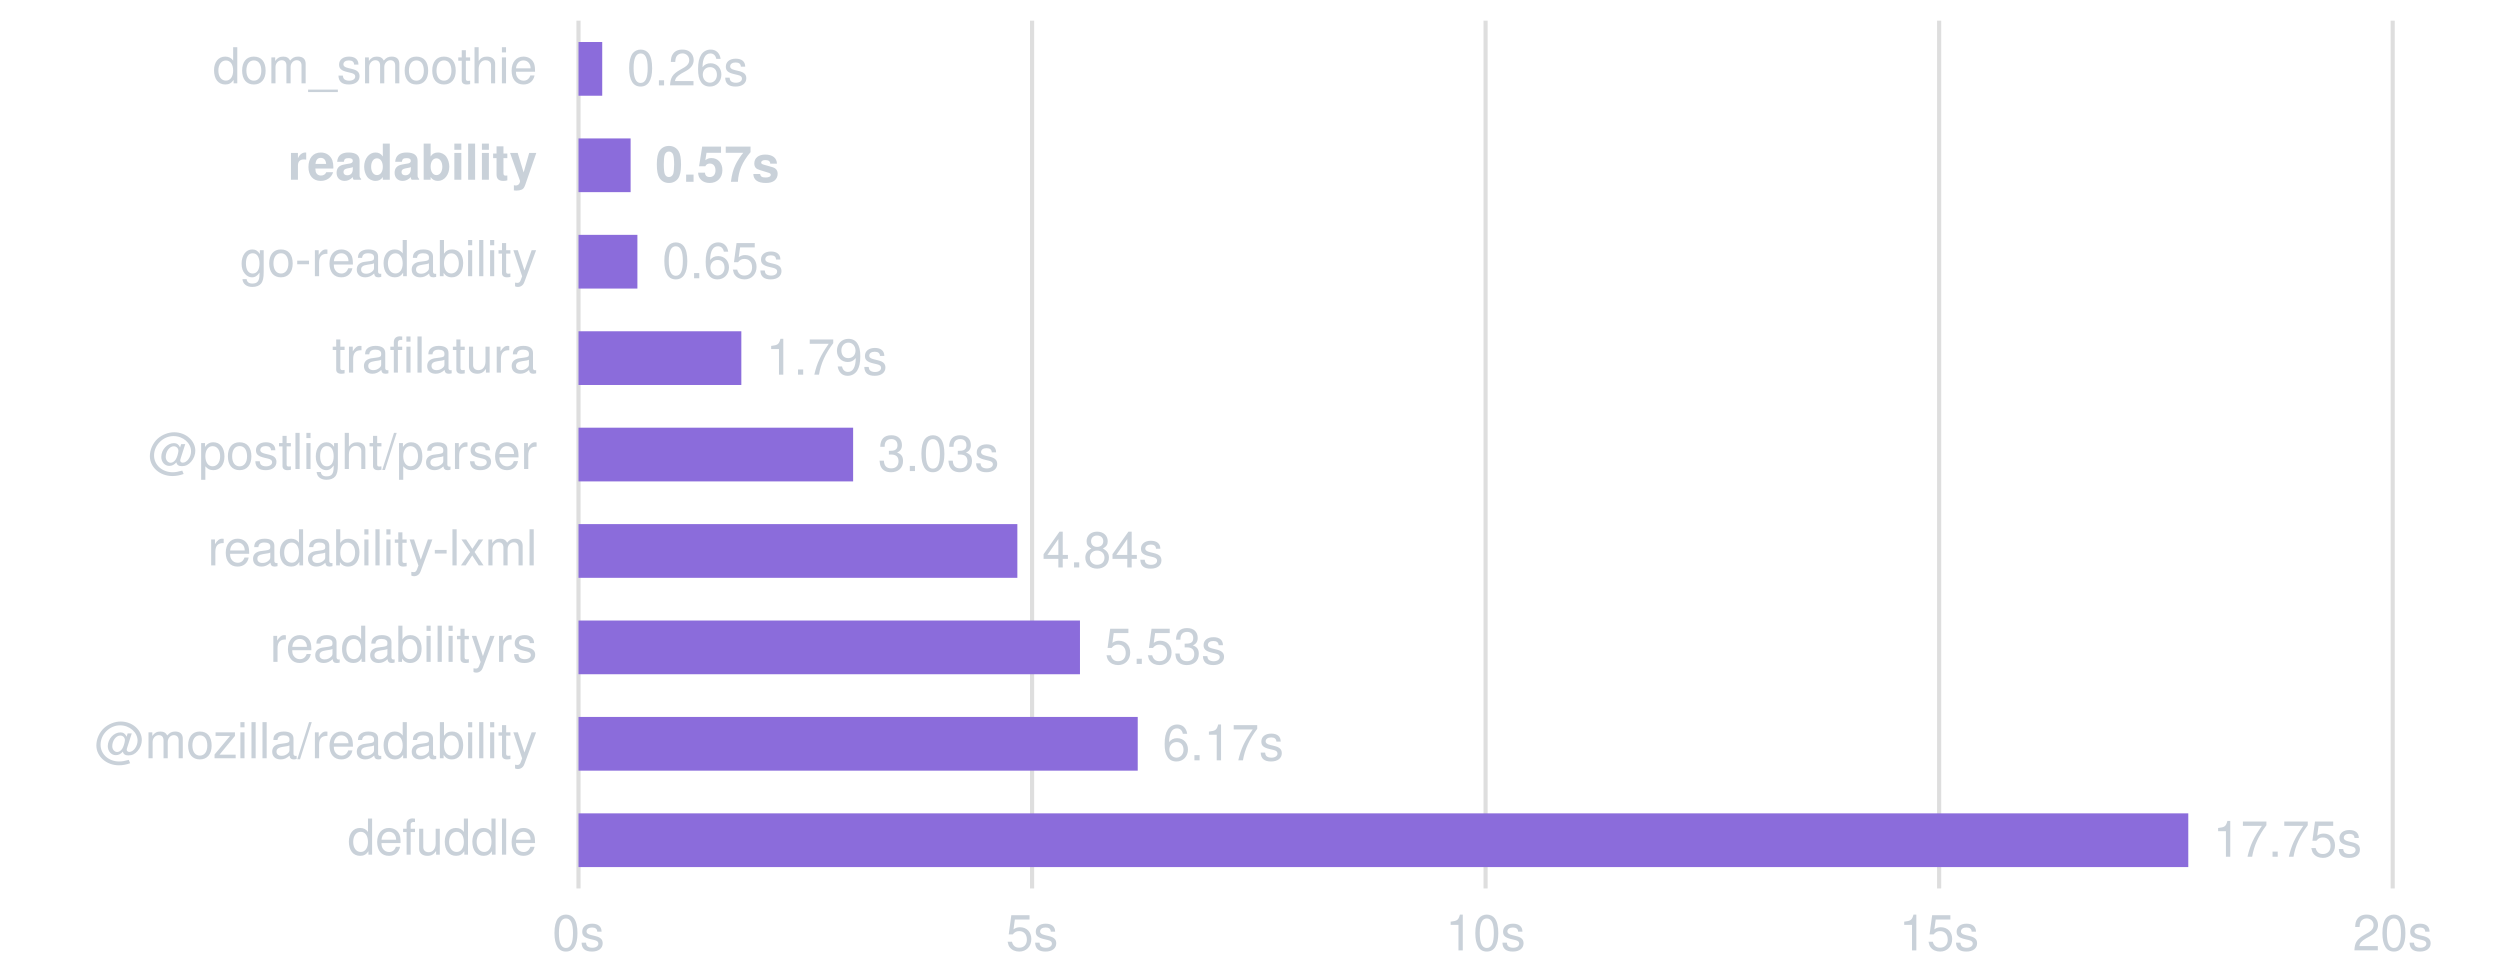
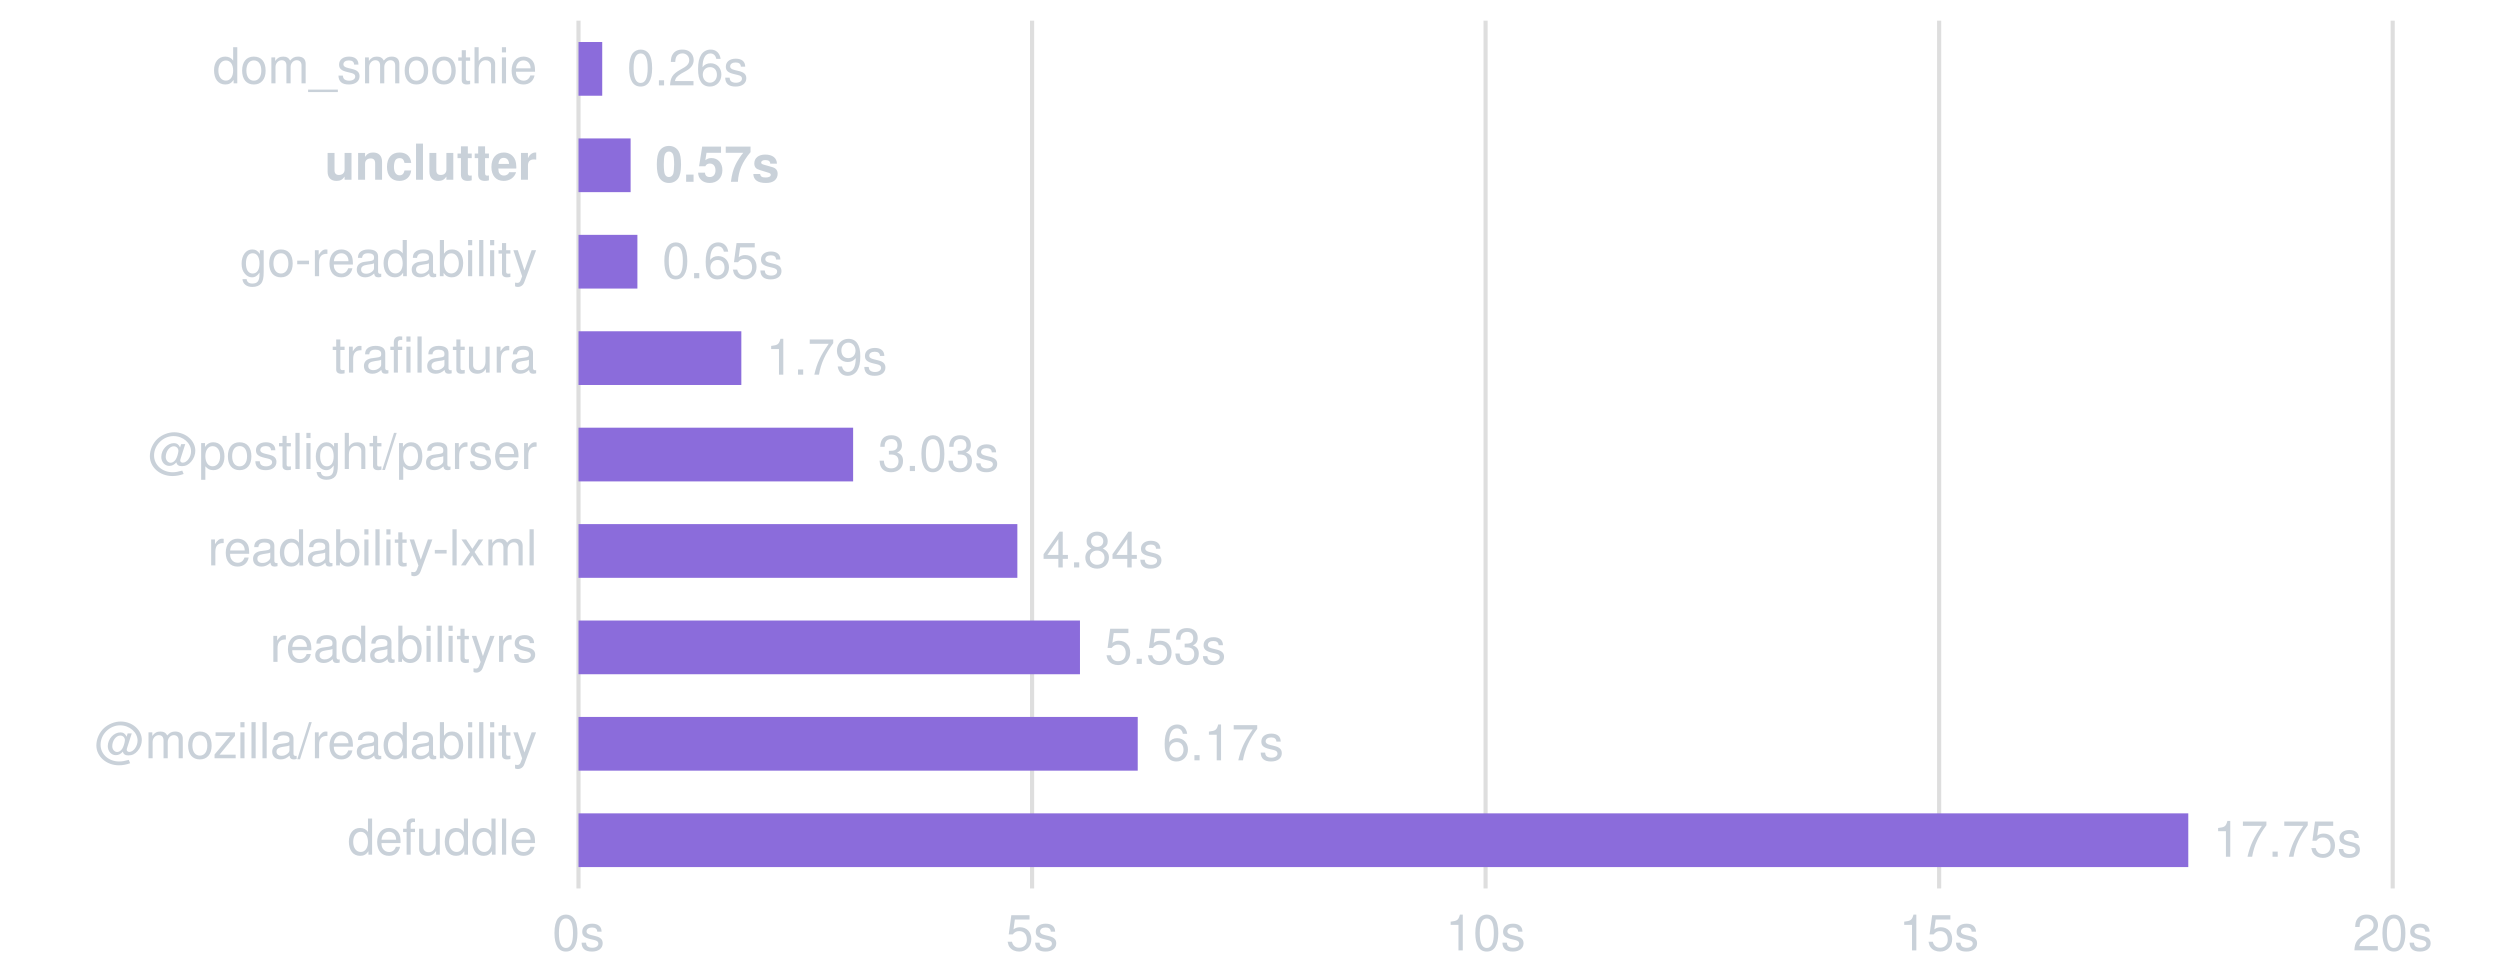
<svg xmlns="http://www.w3.org/2000/svg" version="1.1" width="605" height="237" viewBox="0 0 605 237">
  <g fill="none" transform="translate(140,5)">
    <line x1="0" x2="0" y1="0" y2="210" stroke="rgba(127,127,127,0.25)" stroke-width="1" />
    <text text-anchor="middle" transform="translate(0,225)" font-family="-apple-system,BlinkMacSystemFont,&quot;Segoe UI&quot;,Helvetica,Arial,sans-serif,&quot;Apple Color Emoji&quot;,&quot;Segoe UI Emoji&quot;" font-size="12px" fill="#C9D1D9">0s</text>
    <line x1="109.76" x2="109.76" y1="0" y2="210" stroke="rgba(127,127,127,0.25)" stroke-width="1" />
    <text text-anchor="middle" transform="translate(109.76,225)" font-family="-apple-system,BlinkMacSystemFont,&quot;Segoe UI&quot;,Helvetica,Arial,sans-serif,&quot;Apple Color Emoji&quot;,&quot;Segoe UI Emoji&quot;" font-size="12px" fill="#C9D1D9">5s</text>
    <line x1="219.51" x2="219.51" y1="0" y2="210" stroke="rgba(127,127,127,0.25)" stroke-width="1" />
    <text text-anchor="middle" transform="translate(219.51,225)" font-family="-apple-system,BlinkMacSystemFont,&quot;Segoe UI&quot;,Helvetica,Arial,sans-serif,&quot;Apple Color Emoji&quot;,&quot;Segoe UI Emoji&quot;" font-size="12px" fill="#C9D1D9">10s</text>
    <line x1="329.27" x2="329.27" y1="0" y2="210" stroke="rgba(127,127,127,0.25)" stroke-width="1" />
    <text text-anchor="middle" transform="translate(329.27,225)" font-family="-apple-system,BlinkMacSystemFont,&quot;Segoe UI&quot;,Helvetica,Arial,sans-serif,&quot;Apple Color Emoji&quot;,&quot;Segoe UI Emoji&quot;" font-size="12px" fill="#C9D1D9">15s</text>
    <line x1="439.03" x2="439.03" y1="0" y2="210" stroke="rgba(127,127,127,0.25)" stroke-width="1" />
    <text text-anchor="middle" transform="translate(439.03,225)" font-family="-apple-system,BlinkMacSystemFont,&quot;Segoe UI&quot;,Helvetica,Arial,sans-serif,&quot;Apple Color Emoji&quot;,&quot;Segoe UI Emoji&quot;" font-size="12px" fill="#C9D1D9">20s</text>
    <path aria-label="time: 0.2614; tool: dom_smoothie" d="M0,5.167h5.738v13h-5.738Z" fill="#8B6CDB" />
    <text text-anchor="end" transform="translate(-10,15.167)" font-family="-apple-system,BlinkMacSystemFont,&quot;Segoe UI&quot;,Helvetica,Arial,sans-serif,&quot;Apple Color Emoji&quot;,&quot;Segoe UI Emoji&quot;" font-size="12px" fill="#C9D1D9">dom_smoothie</text>
    <text text-anchor="start" transform="translate(11.738,15.667)" font-family="-apple-system,BlinkMacSystemFont,&quot;Segoe UI&quot;,Helvetica,Arial,sans-serif,&quot;Apple Color Emoji&quot;,&quot;Segoe UI Emoji&quot;" font-size="12px" fill="#C9D1D9">0.26s</text>
-     <path aria-label="time: 0.5744; tool: readability" d="M0,28.500h12.608v13h-12.608Z" fill="#8B6CDB" />
-     <text text-anchor="end" transform="translate(-10,38.5)" font-family="-apple-system,BlinkMacSystemFont,&quot;Segoe UI&quot;,Helvetica,Arial,sans-serif,&quot;Apple Color Emoji&quot;,&quot;Segoe UI Emoji&quot;" font-size="12px" fill="#C9D1D9" font-weight="bold">readability</text>
+     <path aria-label="time: 0.5744; tool: unclutter" d="M0,28.500h12.608v13h-12.608Z" fill="#8B6CDB" />
+     <text text-anchor="end" transform="translate(-10,38.5)" font-family="-apple-system,BlinkMacSystemFont,&quot;Segoe UI&quot;,Helvetica,Arial,sans-serif,&quot;Apple Color Emoji&quot;,&quot;Segoe UI Emoji&quot;" font-size="12px" fill="#C9D1D9" font-weight="bold">unclutter</text>
    <text text-anchor="start" transform="translate(18.608,39)" font-family="-apple-system,BlinkMacSystemFont,&quot;Segoe UI&quot;,Helvetica,Arial,sans-serif,&quot;Apple Color Emoji&quot;,&quot;Segoe UI Emoji&quot;" font-size="12px" fill="#C9D1D9" font-weight="bold">0.57s</text>
    <path aria-label="time: 0.6492; tool: go-readability" d="M0,51.833h14.250v13h-14.250Z" fill="#8B6CDB" />
    <text text-anchor="end" transform="translate(-10,61.833)" font-family="-apple-system,BlinkMacSystemFont,&quot;Segoe UI&quot;,Helvetica,Arial,sans-serif,&quot;Apple Color Emoji&quot;,&quot;Segoe UI Emoji&quot;" font-size="12px" fill="#C9D1D9">go-readability</text>
    <text text-anchor="start" transform="translate(20.25,62.333)" font-family="-apple-system,BlinkMacSystemFont,&quot;Segoe UI&quot;,Helvetica,Arial,sans-serif,&quot;Apple Color Emoji&quot;,&quot;Segoe UI Emoji&quot;" font-size="12px" fill="#C9D1D9">0.65s</text>
    <path aria-label="time: 1.7950; tool: trafilatura" d="M0,75.167h39.402v13h-39.402Z" fill="#8B6CDB" />
    <text text-anchor="end" transform="translate(-10,85.167)" font-family="-apple-system,BlinkMacSystemFont,&quot;Segoe UI&quot;,Helvetica,Arial,sans-serif,&quot;Apple Color Emoji&quot;,&quot;Segoe UI Emoji&quot;" font-size="12px" fill="#C9D1D9">trafilatura</text>
    <text text-anchor="start" transform="translate(45.402,85.667)" font-family="-apple-system,BlinkMacSystemFont,&quot;Segoe UI&quot;,Helvetica,Arial,sans-serif,&quot;Apple Color Emoji&quot;,&quot;Segoe UI Emoji&quot;" font-size="12px" fill="#C9D1D9">1.79s</text>
    <path aria-label="time: 3.0274; tool: @postlight/parser" d="M0,98.500h66.456v13h-66.456Z" fill="#8B6CDB" />
    <text text-anchor="end" transform="translate(-10,108.5)" font-family="-apple-system,BlinkMacSystemFont,&quot;Segoe UI&quot;,Helvetica,Arial,sans-serif,&quot;Apple Color Emoji&quot;,&quot;Segoe UI Emoji&quot;" font-size="12px" fill="#C9D1D9">@postlight/parser</text>
    <text text-anchor="start" transform="translate(72.456,109)" font-family="-apple-system,BlinkMacSystemFont,&quot;Segoe UI&quot;,Helvetica,Arial,sans-serif,&quot;Apple Color Emoji&quot;,&quot;Segoe UI Emoji&quot;" font-size="12px" fill="#C9D1D9">3.03s</text>
    <path aria-label="time: 4.8380; tool: readability-lxml" d="M0,121.833h106.200v13h-106.200Z" fill="#8B6CDB" />
    <text text-anchor="end" transform="translate(-10,131.833)" font-family="-apple-system,BlinkMacSystemFont,&quot;Segoe UI&quot;,Helvetica,Arial,sans-serif,&quot;Apple Color Emoji&quot;,&quot;Segoe UI Emoji&quot;" font-size="12px" fill="#C9D1D9">readability-lxml</text>
    <text text-anchor="start" transform="translate(112.2,132.333)" font-family="-apple-system,BlinkMacSystemFont,&quot;Segoe UI&quot;,Helvetica,Arial,sans-serif,&quot;Apple Color Emoji&quot;,&quot;Segoe UI Emoji&quot;" font-size="12px" fill="#C9D1D9">4.84s</text>
    <path aria-label="time: 5.5282; tool: readabilityrs" d="M0,145.167h121.352v13h-121.352Z" fill="#8B6CDB" />
    <text text-anchor="end" transform="translate(-10,155.167)" font-family="-apple-system,BlinkMacSystemFont,&quot;Segoe UI&quot;,Helvetica,Arial,sans-serif,&quot;Apple Color Emoji&quot;,&quot;Segoe UI Emoji&quot;" font-size="12px" fill="#C9D1D9">readabilityrs</text>
    <text text-anchor="start" transform="translate(127.352,155.667)" font-family="-apple-system,BlinkMacSystemFont,&quot;Segoe UI&quot;,Helvetica,Arial,sans-serif,&quot;Apple Color Emoji&quot;,&quot;Segoe UI Emoji&quot;" font-size="12px" fill="#C9D1D9">5.53s</text>
    <path aria-label="time: 6.1650; tool: @mozilla/readability" d="M0,168.500h135.330v13h-135.330Z" fill="#8B6CDB" />
    <text text-anchor="end" transform="translate(-10,178.5)" font-family="-apple-system,BlinkMacSystemFont,&quot;Segoe UI&quot;,Helvetica,Arial,sans-serif,&quot;Apple Color Emoji&quot;,&quot;Segoe UI Emoji&quot;" font-size="12px" fill="#C9D1D9">@mozilla/readability</text>
    <text text-anchor="start" transform="translate(141.33,179)" font-family="-apple-system,BlinkMacSystemFont,&quot;Segoe UI&quot;,Helvetica,Arial,sans-serif,&quot;Apple Color Emoji&quot;,&quot;Segoe UI Emoji&quot;" font-size="12px" fill="#C9D1D9">6.17s</text>
    <path aria-label="time: 17.7468; tool: defuddle" d="M0,191.833h389.565v13h-389.565Z" fill="#8B6CDB" />
    <text text-anchor="end" transform="translate(-10,201.833)" font-family="-apple-system,BlinkMacSystemFont,&quot;Segoe UI&quot;,Helvetica,Arial,sans-serif,&quot;Apple Color Emoji&quot;,&quot;Segoe UI Emoji&quot;" font-size="12px" fill="#C9D1D9">defuddle</text>
    <text text-anchor="start" transform="translate(395.565,202.333)" font-family="-apple-system,BlinkMacSystemFont,&quot;Segoe UI&quot;,Helvetica,Arial,sans-serif,&quot;Apple Color Emoji&quot;,&quot;Segoe UI Emoji&quot;" font-size="12px" fill="#C9D1D9">17.75s</text>
  </g>
</svg>
